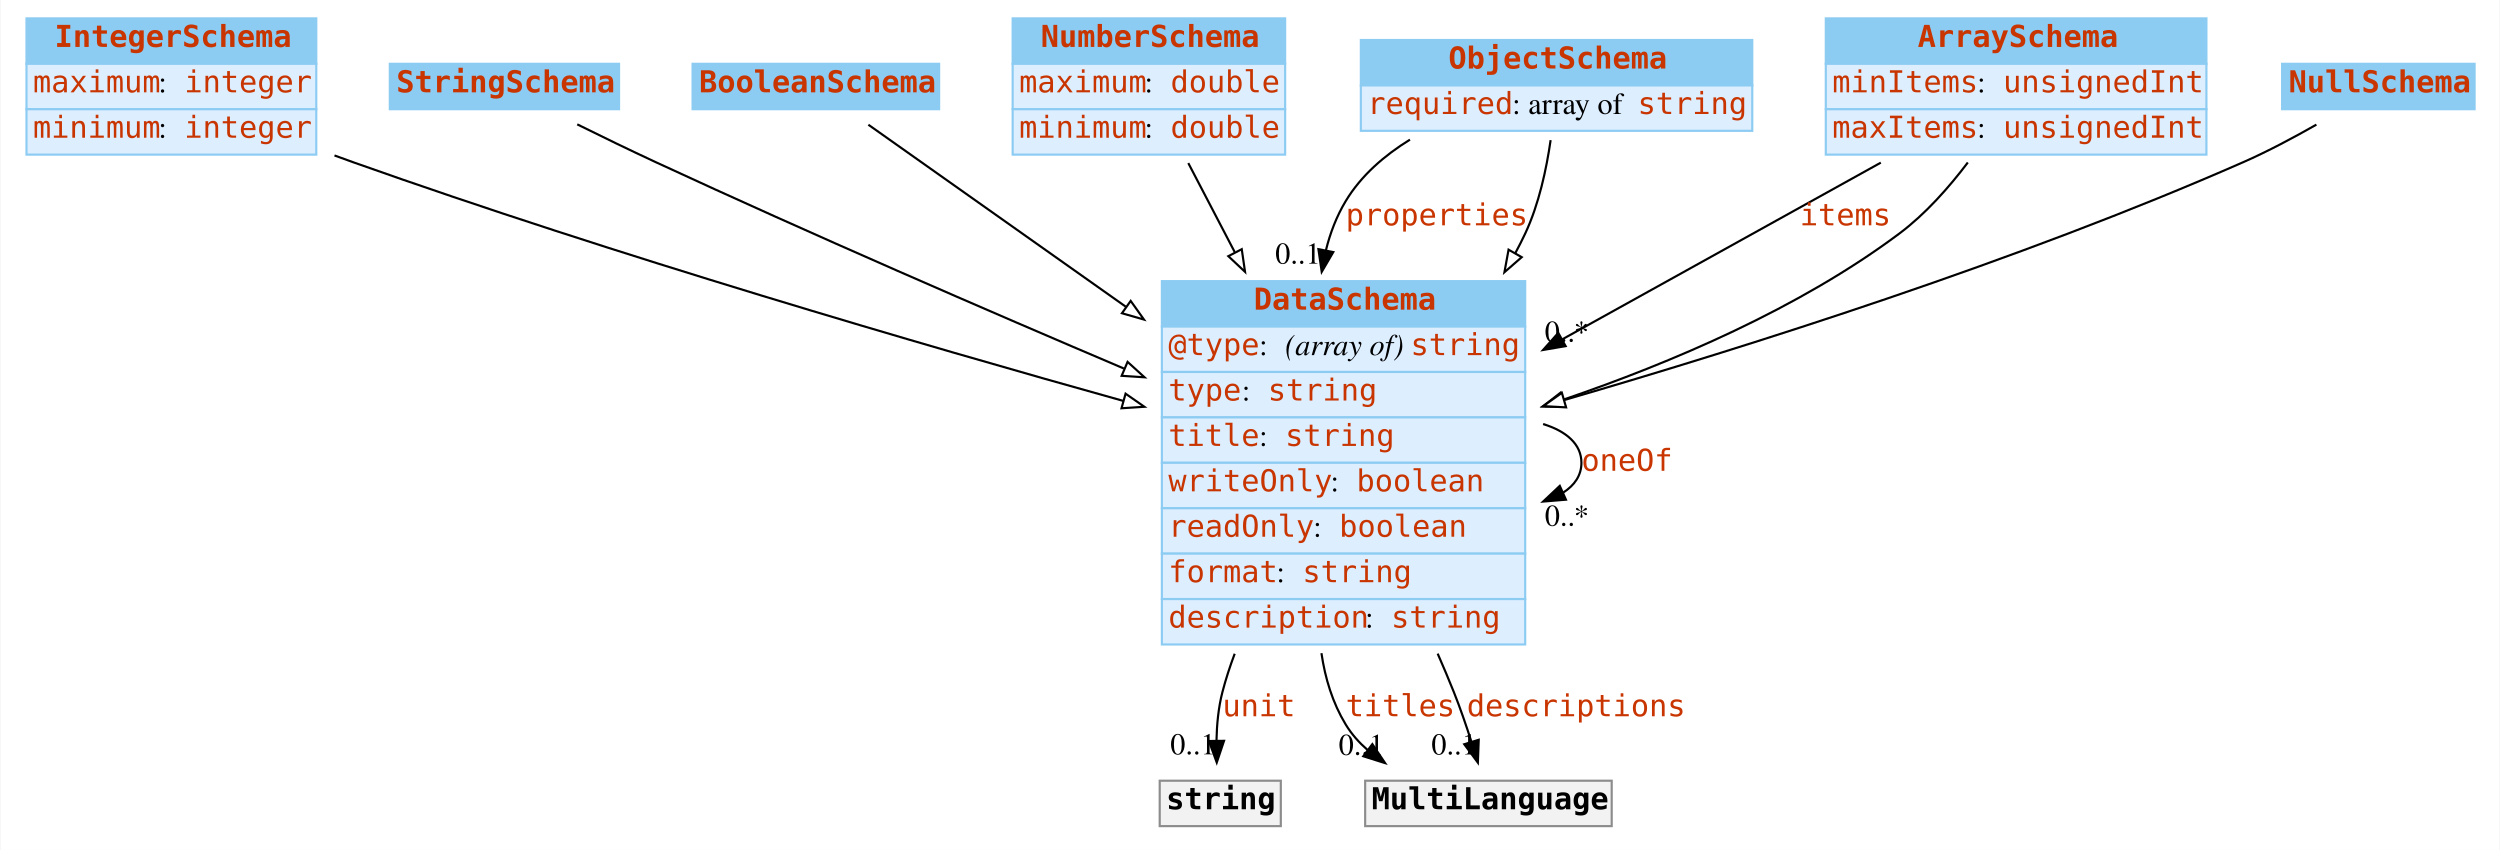
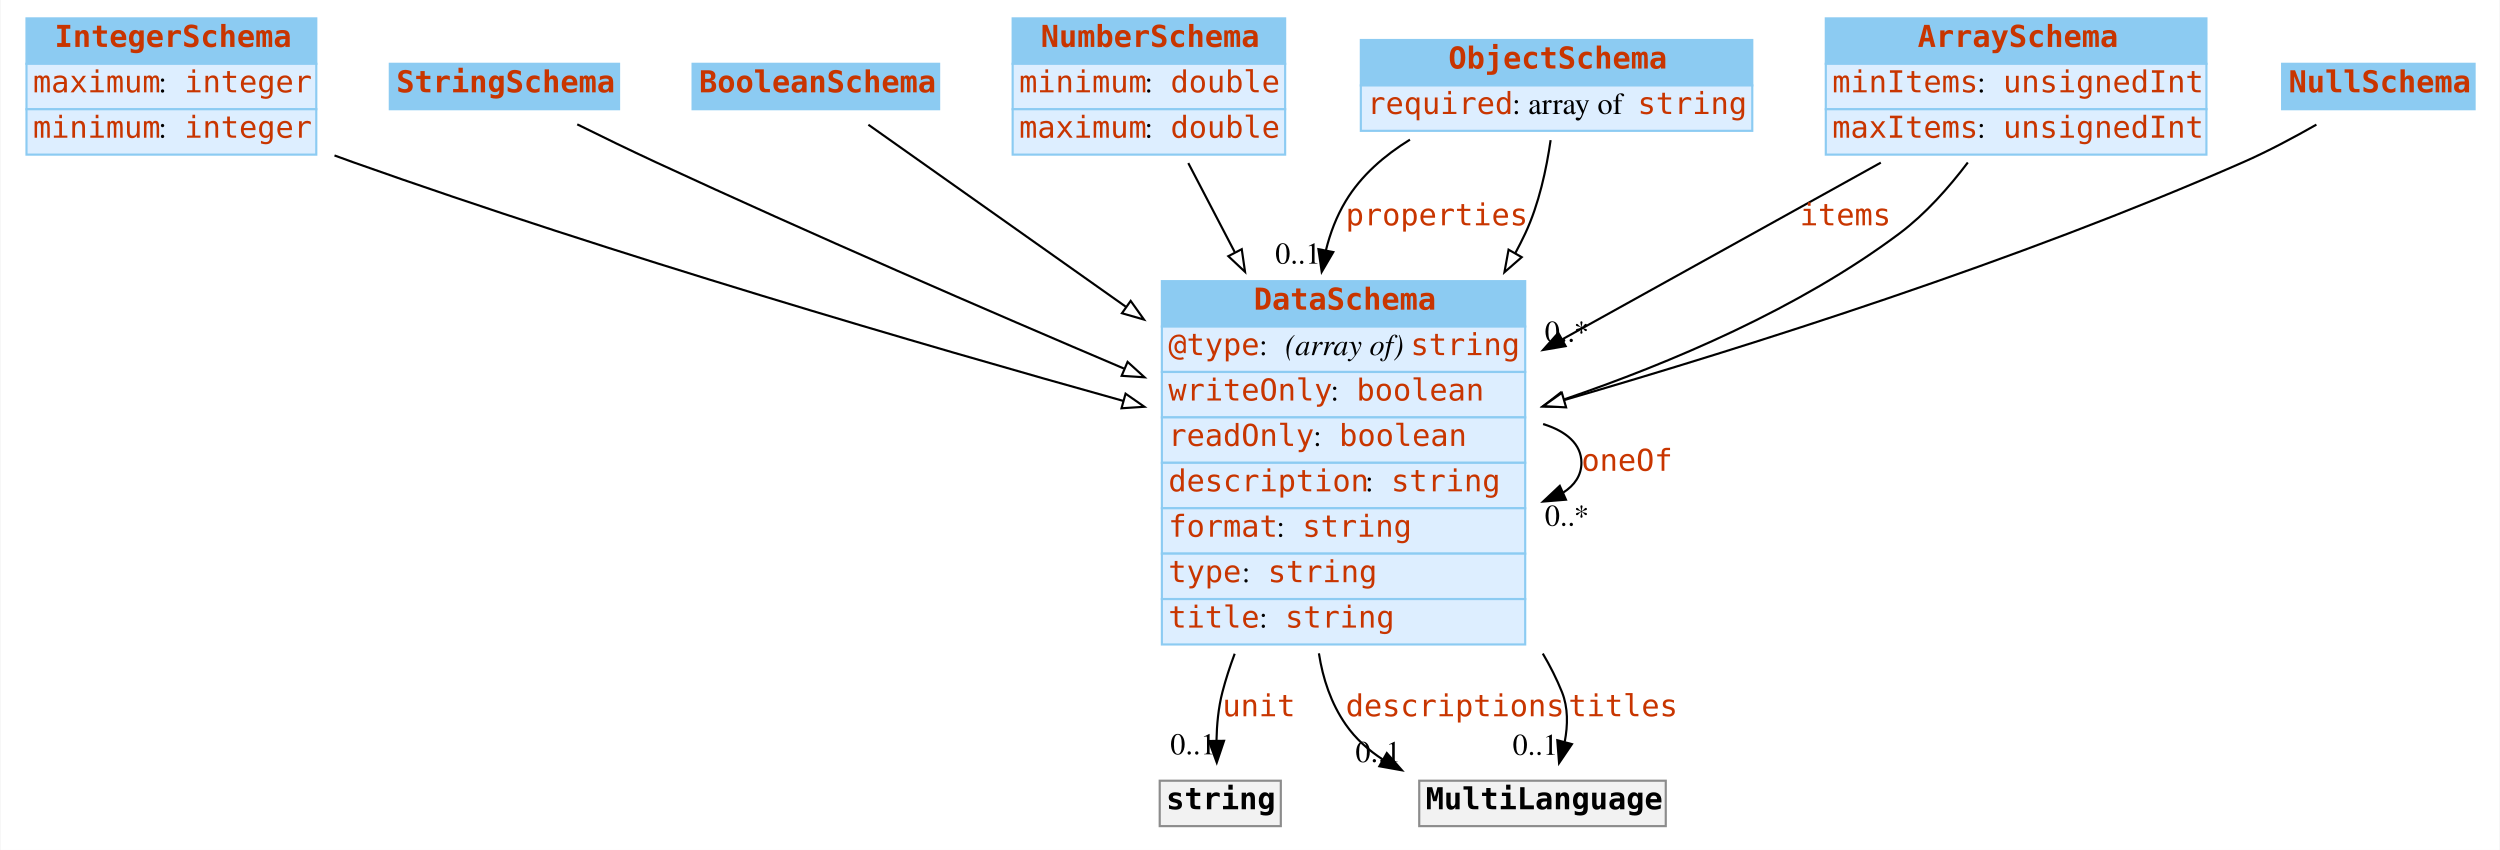
<svg xmlns="http://www.w3.org/2000/svg" width="1156pt" height="393pt" viewBox="0.00 0.00 1155.50 393.00">
  <g id="graph0" class="graph" transform="scale(1 1) rotate(0) translate(4 389)">
    <polygon fill="white" stroke="none" points="-4,4 -4,-389 1151.5,-389 1151.5,4 -4,4" />
    <g id="node1" class="node">
      <polygon fill="#8ccbf2" stroke="none" points="8,-359.5 8,-380.5 142,-380.5 142,-359.5 8,-359.5" />
      <polygon fill="none" stroke="#8ccbf2" points="8,-359.5 8,-380.5 142,-380.5 142,-359.5 8,-359.5" />
      <text text-anchor="start" x="21" y="-367.3" font-family="mono" font-weight="bold" font-size="14.00" fill="#c83500">IntegerSchema</text>
      <polygon fill="#ddeeff" stroke="none" points="8,-338.5 8,-359.5 142,-359.5 142,-338.5 8,-338.5" />
      <polygon fill="none" stroke="#8ccbf2" points="8,-338.5 8,-359.5 142,-359.5 142,-338.5 8,-338.5" />
      <text text-anchor="start" x="11" y="-346.3" font-family="mono" font-size="14.00" fill="#c83500">maximum</text>
      <text text-anchor="start" x="69" y="-346.3" font-family="Times,serif" font-size="14.00"> : </text>
      <text text-anchor="start" x="81" y="-346.3" font-family="mono" font-size="14.00" fill="#c83500">integer</text>
      <polygon fill="#ddeeff" stroke="none" points="8,-317.5 8,-338.5 142,-338.5 142,-317.5 8,-317.5" />
      <polygon fill="none" stroke="#8ccbf2" points="8,-317.5 8,-338.5 142,-338.5 142,-317.5 8,-317.5" />
      <text text-anchor="start" x="11" y="-325.3" font-family="mono" font-size="14.00" fill="#c83500">minimum</text>
      <text text-anchor="start" x="69" y="-325.3" font-family="Times,serif" font-size="14.00"> : </text>
      <text text-anchor="start" x="81" y="-325.3" font-family="mono" font-size="14.00" fill="#c83500">integer</text>
    </g>
    <g id="node8" class="node">
      <polygon fill="#8ccbf2" stroke="none" points="533,-238 533,-259 701,-259 701,-238 533,-238" />
      <polygon fill="none" stroke="#8ccbf2" points="533,-238 533,-259 701,-259 701,-238 533,-238" />
      <text text-anchor="start" x="575.5" y="-245.8" font-family="mono" font-weight="bold" font-size="14.00" fill="#c83500">DataSchema</text>
      <polygon fill="#ddeeff" stroke="none" points="533,-217 533,-238 701,-238 701,-217 533,-217" />
      <polygon fill="none" stroke="#8ccbf2" points="533,-217 533,-238 701,-238 701,-217 533,-217" />
      <text text-anchor="start" x="536" y="-224.8" font-family="mono" font-size="14.00" fill="#c83500">@type</text>
      <text text-anchor="start" x="578" y="-224.8" font-family="Times,serif" font-size="14.00"> : </text>
      <text text-anchor="start" x="590" y="-224.8" font-family="Times,serif" font-style="italic" font-size="14.00">(array of) </text>
      <text text-anchor="start" x="648" y="-224.8" font-family="mono" font-size="14.00" fill="#c83500">string</text>
      <polygon fill="#ddeeff" stroke="none" points="533,-196 533,-217 701,-217 701,-196 533,-196" />
      <polygon fill="none" stroke="#8ccbf2" points="533,-196 533,-217 701,-217 701,-196 533,-196" />
-       <text text-anchor="start" x="536" y="-203.8" font-family="mono" font-size="14.00" fill="#c83500">type</text>
-       <text text-anchor="start" x="570" y="-203.8" font-family="Times,serif" font-size="14.00"> : </text>
-       <text text-anchor="start" x="582" y="-203.8" font-family="mono" font-size="14.00" fill="#c83500">string</text>
+       <text text-anchor="start" x="536" y="-203.8" font-family="mono" font-size="14.00" fill="#c83500">writeOnly</text>
+       <text text-anchor="start" x="611" y="-203.8" font-family="Times,serif" font-size="14.00"> : </text>
+       <text text-anchor="start" x="623" y="-203.8" font-family="mono" font-size="14.00" fill="#c83500">boolean</text>
      <polygon fill="#ddeeff" stroke="none" points="533,-175 533,-196 701,-196 701,-175 533,-175" />
      <polygon fill="none" stroke="#8ccbf2" points="533,-175 533,-196 701,-196 701,-175 533,-175" />
-       <text text-anchor="start" x="536" y="-182.8" font-family="mono" font-size="14.00" fill="#c83500">title</text>
-       <text text-anchor="start" x="578" y="-182.8" font-family="Times,serif" font-size="14.00"> : </text>
-       <text text-anchor="start" x="590" y="-182.8" font-family="mono" font-size="14.00" fill="#c83500">string</text>
+       <text text-anchor="start" x="536" y="-182.8" font-family="mono" font-size="14.00" fill="#c83500">readOnly</text>
+       <text text-anchor="start" x="603" y="-182.8" font-family="Times,serif" font-size="14.00"> : </text>
+       <text text-anchor="start" x="615" y="-182.8" font-family="mono" font-size="14.00" fill="#c83500">boolean</text>
      <polygon fill="#ddeeff" stroke="none" points="533,-154 533,-175 701,-175 701,-154 533,-154" />
      <polygon fill="none" stroke="#8ccbf2" points="533,-154 533,-175 701,-175 701,-154 533,-154" />
-       <text text-anchor="start" x="536" y="-161.8" font-family="mono" font-size="14.00" fill="#c83500">writeOnly</text>
-       <text text-anchor="start" x="611" y="-161.8" font-family="Times,serif" font-size="14.00"> : </text>
-       <text text-anchor="start" x="623" y="-161.8" font-family="mono" font-size="14.00" fill="#c83500">boolean</text>
+       <text text-anchor="start" x="536" y="-161.8" font-family="mono" font-size="14.00" fill="#c83500">description</text>
+       <text text-anchor="start" x="627" y="-161.8" font-family="Times,serif" font-size="14.00"> : </text>
+       <text text-anchor="start" x="639" y="-161.8" font-family="mono" font-size="14.00" fill="#c83500">string</text>
      <polygon fill="#ddeeff" stroke="none" points="533,-133 533,-154 701,-154 701,-133 533,-133" />
      <polygon fill="none" stroke="#8ccbf2" points="533,-133 533,-154 701,-154 701,-133 533,-133" />
-       <text text-anchor="start" x="536" y="-140.8" font-family="mono" font-size="14.00" fill="#c83500">readOnly</text>
-       <text text-anchor="start" x="603" y="-140.8" font-family="Times,serif" font-size="14.00"> : </text>
-       <text text-anchor="start" x="615" y="-140.8" font-family="mono" font-size="14.00" fill="#c83500">boolean</text>
+       <text text-anchor="start" x="536" y="-140.8" font-family="mono" font-size="14.00" fill="#c83500">format</text>
+       <text text-anchor="start" x="586" y="-140.8" font-family="Times,serif" font-size="14.00"> : </text>
+       <text text-anchor="start" x="598" y="-140.8" font-family="mono" font-size="14.00" fill="#c83500">string</text>
      <polygon fill="#ddeeff" stroke="none" points="533,-112 533,-133 701,-133 701,-112 533,-112" />
      <polygon fill="none" stroke="#8ccbf2" points="533,-112 533,-133 701,-133 701,-112 533,-112" />
-       <text text-anchor="start" x="536" y="-119.8" font-family="mono" font-size="14.00" fill="#c83500">format</text>
-       <text text-anchor="start" x="586" y="-119.8" font-family="Times,serif" font-size="14.00"> : </text>
-       <text text-anchor="start" x="598" y="-119.8" font-family="mono" font-size="14.00" fill="#c83500">string</text>
+       <text text-anchor="start" x="536" y="-119.8" font-family="mono" font-size="14.00" fill="#c83500">type</text>
+       <text text-anchor="start" x="570" y="-119.8" font-family="Times,serif" font-size="14.00"> : </text>
+       <text text-anchor="start" x="582" y="-119.8" font-family="mono" font-size="14.00" fill="#c83500">string</text>
      <polygon fill="#ddeeff" stroke="none" points="533,-91 533,-112 701,-112 701,-91 533,-91" />
      <polygon fill="none" stroke="#8ccbf2" points="533,-91 533,-112 701,-112 701,-91 533,-91" />
-       <text text-anchor="start" x="536" y="-98.8" font-family="mono" font-size="14.00" fill="#c83500">description</text>
-       <text text-anchor="start" x="627" y="-98.8" font-family="Times,serif" font-size="14.00"> : </text>
-       <text text-anchor="start" x="639" y="-98.8" font-family="mono" font-size="14.00" fill="#c83500">string</text>
+       <text text-anchor="start" x="536" y="-98.8" font-family="mono" font-size="14.00" fill="#c83500">title</text>
+       <text text-anchor="start" x="578" y="-98.8" font-family="Times,serif" font-size="14.00"> : </text>
+       <text text-anchor="start" x="590" y="-98.8" font-family="mono" font-size="14.00" fill="#c83500">string</text>
    </g>
    <g id="edge10" class="edge">
      <path fill="none" stroke="black" d="M150.423,-317.119C153.311,-316.046 156.177,-315.002 159,-314 279.933,-271.06 421.752,-229.676 515.176,-203.616" />
      <polygon fill="white" stroke="black" points="516.215,-206.961 524.91,-200.908 514.338,-200.217 516.215,-206.961" />
    </g>
    <g id="node2" class="node">
      <polygon fill="#8ccbf2" stroke="none" points="176,-338.5 176,-359.5 282,-359.5 282,-338.5 176,-338.5" />
      <polygon fill="none" stroke="#8ccbf2" points="176,-338.5 176,-359.5 282,-359.5 282,-338.5 176,-338.5" />
      <text text-anchor="start" x="179" y="-346.3" font-family="mono" font-weight="bold" font-size="14.00" fill="#c83500">StringSchema</text>
    </g>
    <g id="edge9" class="edge">
      <path fill="none" stroke="black" d="M262.665,-331.497C274.136,-325.813 287.074,-319.522 299,-314 370.814,-280.745 452.757,-245.242 515.474,-218.575" />
      <polygon fill="white" stroke="black" points="517.141,-221.67 524.977,-214.539 514.405,-215.226 517.141,-221.67" />
    </g>
    <g id="node3" class="node">
      <polygon fill="#8ccbf2" stroke="none" points="316,-338.5 316,-359.5 430,-359.5 430,-338.5 316,-338.5" />
      <polygon fill="none" stroke="#8ccbf2" points="316,-338.5 316,-359.5 430,-359.5 430,-338.5 316,-338.5" />
      <text text-anchor="start" x="319" y="-346.3" font-family="mono" font-weight="bold" font-size="14.00" fill="#c83500">BooleanSchema</text>
    </g>
    <g id="edge8" class="edge">
      <path fill="none" stroke="black" d="M397.288,-331.329C425.145,-311.635 472.619,-278.073 516.324,-247.174" />
      <polygon fill="white" stroke="black" points="518.576,-249.869 524.721,-241.238 514.535,-244.153 518.576,-249.869" />
    </g>
    <g id="node4" class="node">
      <polygon fill="#8ccbf2" stroke="none" points="464,-359.5 464,-380.5 590,-380.5 590,-359.5 464,-359.5" />
      <polygon fill="none" stroke="#8ccbf2" points="464,-359.5 464,-380.5 590,-380.5 590,-359.5 464,-359.5" />
      <text text-anchor="start" x="477" y="-367.3" font-family="mono" font-weight="bold" font-size="14.00" fill="#c83500">NumberSchema</text>
      <polygon fill="#ddeeff" stroke="none" points="464,-338.5 464,-359.5 590,-359.5 590,-338.5 464,-338.5" />
      <polygon fill="none" stroke="#8ccbf2" points="464,-338.5 464,-359.5 590,-359.5 590,-338.5 464,-338.5" />
-       <text text-anchor="start" x="467" y="-346.3" font-family="mono" font-size="14.00" fill="#c83500">maximum</text>
+       <text text-anchor="start" x="467" y="-346.3" font-family="mono" font-size="14.00" fill="#c83500">minimum</text>
      <text text-anchor="start" x="525" y="-346.3" font-family="Times,serif" font-size="14.00"> : </text>
      <text text-anchor="start" x="537" y="-346.3" font-family="mono" font-size="14.00" fill="#c83500">double</text>
      <polygon fill="#ddeeff" stroke="none" points="464,-317.5 464,-338.5 590,-338.5 590,-317.5 464,-317.5" />
      <polygon fill="none" stroke="#8ccbf2" points="464,-317.5 464,-338.5 590,-338.5 590,-317.5 464,-317.5" />
-       <text text-anchor="start" x="467" y="-325.3" font-family="mono" font-size="14.00" fill="#c83500">minimum</text>
+       <text text-anchor="start" x="467" y="-325.3" font-family="mono" font-size="14.00" fill="#c83500">maximum</text>
      <text text-anchor="start" x="525" y="-325.3" font-family="Times,serif" font-size="14.00"> : </text>
      <text text-anchor="start" x="537" y="-325.3" font-family="mono" font-size="14.00" fill="#c83500">double</text>
    </g>
    <g id="edge11" class="edge">
      <path fill="none" stroke="black" d="M545.213,-313.592C551.551,-301.445 559.003,-287.161 566.665,-272.476" />
      <polygon fill="white" stroke="black" points="569.931,-273.781 571.454,-263.296 563.725,-270.543 569.931,-273.781" />
    </g>
    <g id="node5" class="node">
      <polygon fill="#8ccbf2" stroke="none" points="625,-349.5 625,-370.5 806,-370.5 806,-349.5 625,-349.5" />
      <polygon fill="none" stroke="#8ccbf2" points="625,-349.5 625,-370.5 806,-370.5 806,-349.5 625,-349.5" />
      <text text-anchor="start" x="665.5" y="-357.3" font-family="mono" font-weight="bold" font-size="14.00" fill="#c83500">ObjectSchema</text>
      <polygon fill="#ddeeff" stroke="none" points="625,-328.5 625,-349.5 806,-349.5 806,-328.5 625,-328.5" />
      <polygon fill="none" stroke="#8ccbf2" points="625,-328.5 625,-349.5 806,-349.5 806,-328.5 625,-328.5" />
      <text text-anchor="start" x="628" y="-336.3" font-family="mono" font-size="14.00" fill="#c83500">required</text>
      <text text-anchor="start" x="695" y="-336.3" font-family="Times,serif" font-size="14.00"> : array of </text>
      <text text-anchor="start" x="753" y="-336.3" font-family="mono" font-size="14.00" fill="#c83500">string</text>
    </g>
    <g id="edge1" class="edge">
      <path fill="none" stroke="black" d="M647.716,-324.433C635.888,-317.136 625.106,-307.814 618,-296 613.763,-288.956 610.808,-281.232 608.841,-273.206" />
      <polygon fill="black" stroke="black" points="612.257,-272.439 606.912,-263.291 605.386,-273.776 612.257,-272.439" />
      <text text-anchor="start" x="618" y="-284.8" font-family="mono" font-size="14.00" fill="#c83500">properties</text>
      <text text-anchor="middle" x="595.912" y="-267.091" font-family="Times,serif" font-size="14.00">0..1</text>
    </g>
    <g id="edge7" class="edge">
      <path fill="none" stroke="black" d="M712.756,-324.198C710.854,-310.948 707.367,-294.538 701,-281 699.584,-277.99 698.066,-274.989 696.46,-272.007" />
      <polygon fill="white" stroke="black" points="699.39,-270.079 691.4,-263.122 693.308,-273.543 699.39,-270.079" />
    </g>
    <g id="node6" class="node">
      <polygon fill="#8ccbf2" stroke="none" points="840,-359.5 840,-380.5 1016,-380.5 1016,-359.5 840,-359.5" />
      <polygon fill="none" stroke="#8ccbf2" points="840,-359.5 840,-380.5 1016,-380.5 1016,-359.5 840,-359.5" />
      <text text-anchor="start" x="882.5" y="-367.3" font-family="mono" font-weight="bold" font-size="14.00" fill="#c83500">ArraySchema</text>
      <polygon fill="#ddeeff" stroke="none" points="840,-338.5 840,-359.5 1016,-359.5 1016,-338.5 840,-338.5" />
      <polygon fill="none" stroke="#8ccbf2" points="840,-338.5 840,-359.5 1016,-359.5 1016,-338.5 840,-338.5" />
      <text text-anchor="start" x="843" y="-346.3" font-family="mono" font-size="14.00" fill="#c83500">minItems</text>
      <text text-anchor="start" x="910" y="-346.3" font-family="Times,serif" font-size="14.00"> : </text>
      <text text-anchor="start" x="922" y="-346.3" font-family="mono" font-size="14.00" fill="#c83500">unsignedInt</text>
      <polygon fill="#ddeeff" stroke="none" points="840,-317.5 840,-338.5 1016,-338.5 1016,-317.5 840,-317.5" />
      <polygon fill="none" stroke="#8ccbf2" points="840,-317.5 840,-338.5 1016,-338.5 1016,-317.5 840,-317.5" />
      <text text-anchor="start" x="843" y="-325.3" font-family="mono" font-size="14.00" fill="#c83500">maxItems</text>
      <text text-anchor="start" x="910" y="-325.3" font-family="Times,serif" font-size="14.00"> : </text>
      <text text-anchor="start" x="922" y="-325.3" font-family="mono" font-size="14.00" fill="#c83500">unsignedInt</text>
    </g>
    <g id="edge2" class="edge">
      <path fill="none" stroke="black" d="M865.439,-313.8C823.275,-290.413 766.712,-259.04 718.209,-232.137" />
      <polygon fill="black" stroke="black" points="719.694,-228.958 709.251,-227.168 716.298,-235.079 719.694,-228.958" />
      <text text-anchor="start" x="828" y="-284.8" font-family="mono" font-size="14.00" fill="#c83500">items</text>
      <text text-anchor="middle" x="720.251" y="-230.968" font-family="Times,serif" font-size="14.00">0..*</text>
    </g>
    <g id="edge13" class="edge">
      <path fill="none" stroke="black" d="M905.672,-313.863C896.889,-302.251 886.02,-289.986 874,-281 827.761,-246.432 768.529,-221.225 718.585,-204.187" />
      <polygon fill="white" stroke="black" points="719.644,-200.851 709.05,-200.995 717.421,-207.489 719.644,-200.851" />
    </g>
    <g id="node7" class="node">
      <polygon fill="#8ccbf2" stroke="none" points="1051,-338.5 1051,-359.5 1140,-359.5 1140,-338.5 1051,-338.5" />
      <polygon fill="none" stroke="#8ccbf2" points="1051,-338.5 1051,-359.5 1140,-359.5 1140,-338.5 1051,-338.5" />
      <text text-anchor="start" x="1054" y="-346.3" font-family="mono" font-weight="bold" font-size="14.00" fill="#c83500">NullSchema</text>
    </g>
    <g id="edge12" class="edge">
      <path fill="none" stroke="black" d="M1066.86,-331.378C1056.44,-325.431 1044.39,-319.005 1033,-314 928.862,-268.237 804.495,-228.863 719.033,-204.022" />
      <polygon fill="white" stroke="black" points="719.907,-200.631 709.328,-201.215 717.962,-207.356 719.907,-200.631" />
    </g>
-     <g id="edge4" class="edge">
+     <g id="edge6" class="edge">
      <path fill="none" stroke="black" d="M709.282,-192.923C720.016,-189.615 727,-183.641 727,-175 727,-169.195 723.848,-164.593 718.523,-161.195" />
      <polygon fill="black" stroke="black" points="719.841,-157.95 709.282,-157.077 716.992,-164.344 719.841,-157.95" />
      <text text-anchor="start" x="727" y="-171.3" font-family="mono" font-size="14.00" fill="#c83500">oneOf</text>
      <text text-anchor="middle" x="720.282" y="-145.877" font-family="Times,serif" font-size="14.00">0..*</text>
    </g>
    <g id="node9" class="node">
      <polygon fill="#f2f2f2" stroke="none" points="532,-7 532,-28 588,-28 588,-7 532,-7" />
      <polygon fill="none" stroke="#8c8c8c" points="532,-7 532,-28 588,-28 588,-7 532,-7" />
      <text text-anchor="start" x="535" y="-14.8" font-family="mono" font-weight="bold" font-size="14.00">string</text>
    </g>
    <g id="edge3" class="edge">
      <path fill="none" stroke="black" d="M566.67,-86.712C564.464,-80.83 562.537,-74.898 561,-69 559.125,-61.805 558.392,-53.828 558.248,-46.398" />
      <polygon fill="black" stroke="black" points="561.747,-46.441 558.377,-36.396 554.748,-46.35 561.747,-46.441" />
      <text text-anchor="start" x="561" y="-57.8" font-family="mono" font-size="14.00" fill="#c83500">unit</text>
      <text text-anchor="middle" x="547.377" y="-40.196" font-family="Times,serif" font-size="14.00">0..1</text>
    </g>
    <g id="node10" class="node">
-       <polygon fill="#f2f2f2" stroke="none" points="627,-7 627,-28 741,-28 741,-7 627,-7" />
-       <polygon fill="none" stroke="#8c8c8c" points="627,-7 627,-28 741,-28 741,-7 627,-7" />
-       <text text-anchor="start" x="630" y="-14.8" font-family="mono" font-weight="bold" font-size="14.00">MultiLanguage</text>
+       <polygon fill="#f2f2f2" stroke="none" points="652,-7 652,-28 766,-28 766,-7 652,-7" />
+       <polygon fill="none" stroke="#8c8c8c" points="652,-7 652,-28 766,-28 766,-7 652,-7" />
+       <text text-anchor="start" x="655" y="-14.8" font-family="mono" font-weight="bold" font-size="14.00">MultiLanguage</text>
+     </g>
+     <g id="edge4" class="edge">
+       <path fill="none" stroke="black" d="M605.612,-86.893C607.435,-75.124 611.236,-63.761 618,-54 622.542,-47.446 628.494,-42.118 635.183,-37.788" />
+       <polygon fill="black" stroke="black" points="637.006,-40.779 643.999,-32.82 633.569,-34.68 637.006,-40.779" />
+       <text text-anchor="start" x="618" y="-57.8" font-family="mono" font-size="14.00" fill="#c83500">descriptions</text>
+       <text text-anchor="middle" x="632.999" y="-36.62" font-family="Times,serif" font-size="14.00">0..1</text>
    </g>
    <g id="edge5" class="edge">
-       <path fill="none" stroke="black" d="M606.788,-86.974C608.49,-75.324 611.944,-63.972 618,-54 620.708,-49.541 624.194,-45.62 628.146,-42.177" />
-       <polygon fill="black" stroke="black" points="630.325,-44.919 636.241,-36.13 626.135,-39.31 630.325,-44.919" />
-       <text text-anchor="start" x="618" y="-57.8" font-family="mono" font-size="14.00" fill="#c83500">titles</text>
-       <text text-anchor="middle" x="625.241" y="-39.93" font-family="Times,serif" font-size="14.00">0..1</text>
-     </g>
-     <g id="edge6" class="edge">
-       <path fill="none" stroke="black" d="M660.525,-86.761C663.146,-80.791 665.664,-74.832 668,-69 670.935,-61.671 673.716,-53.577 676.111,-46.075" />
-       <polygon fill="black" stroke="black" points="679.511,-46.926 679.115,-36.339 672.822,-44.862 679.511,-46.926" />
-       <text text-anchor="start" x="674" y="-57.8" font-family="mono" font-size="14.00" fill="#c83500">descriptions</text>
-       <text text-anchor="middle" x="668.115" y="-40.139" font-family="Times,serif" font-size="14.00">0..1</text>
+       <path fill="none" stroke="black" d="M709.135,-86.8C712.542,-81.044 715.542,-75.1 718,-69 720.901,-61.801 720.743,-53.643 719.288,-46.036" />
+       <polygon fill="black" stroke="black" points="722.612,-44.914 716.664,-36.146 715.846,-46.709 722.612,-44.914" />
+       <text text-anchor="start" x="721" y="-57.8" font-family="mono" font-size="14.00" fill="#c83500">titles</text>
+       <text text-anchor="middle" x="705.664" y="-39.946" font-family="Times,serif" font-size="14.00">0..1</text>
    </g>
  </g>
</svg>
